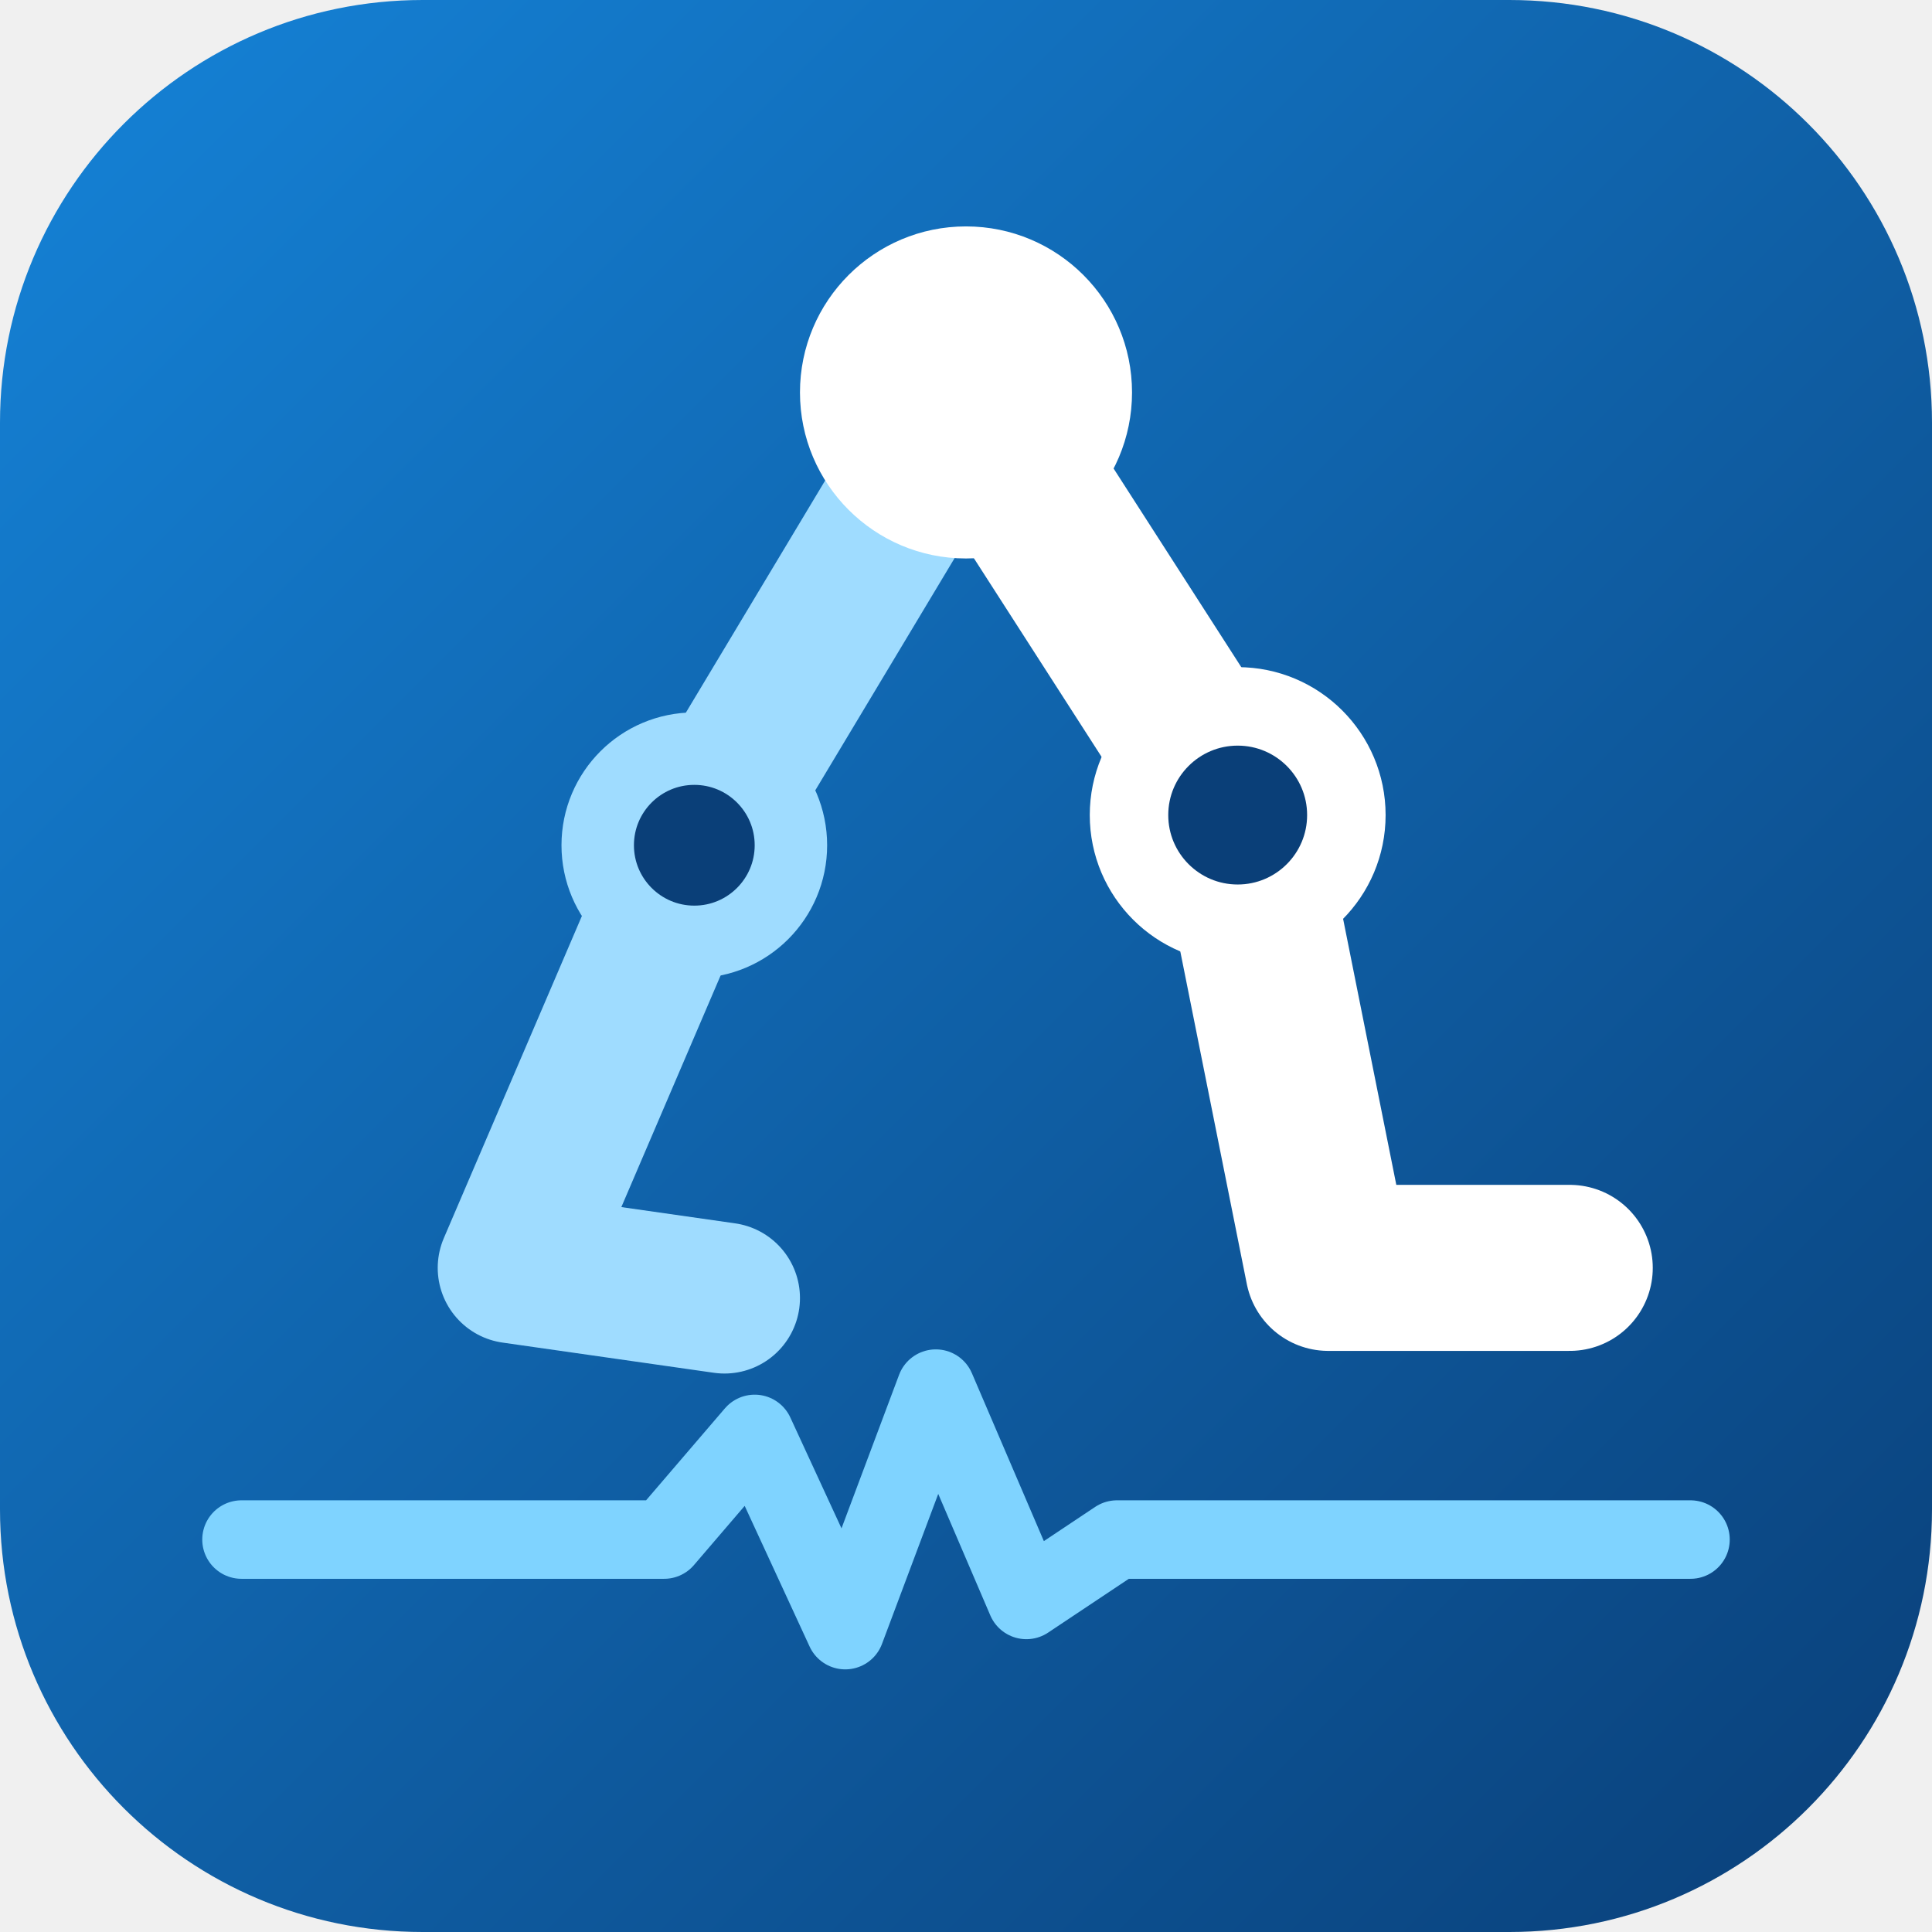
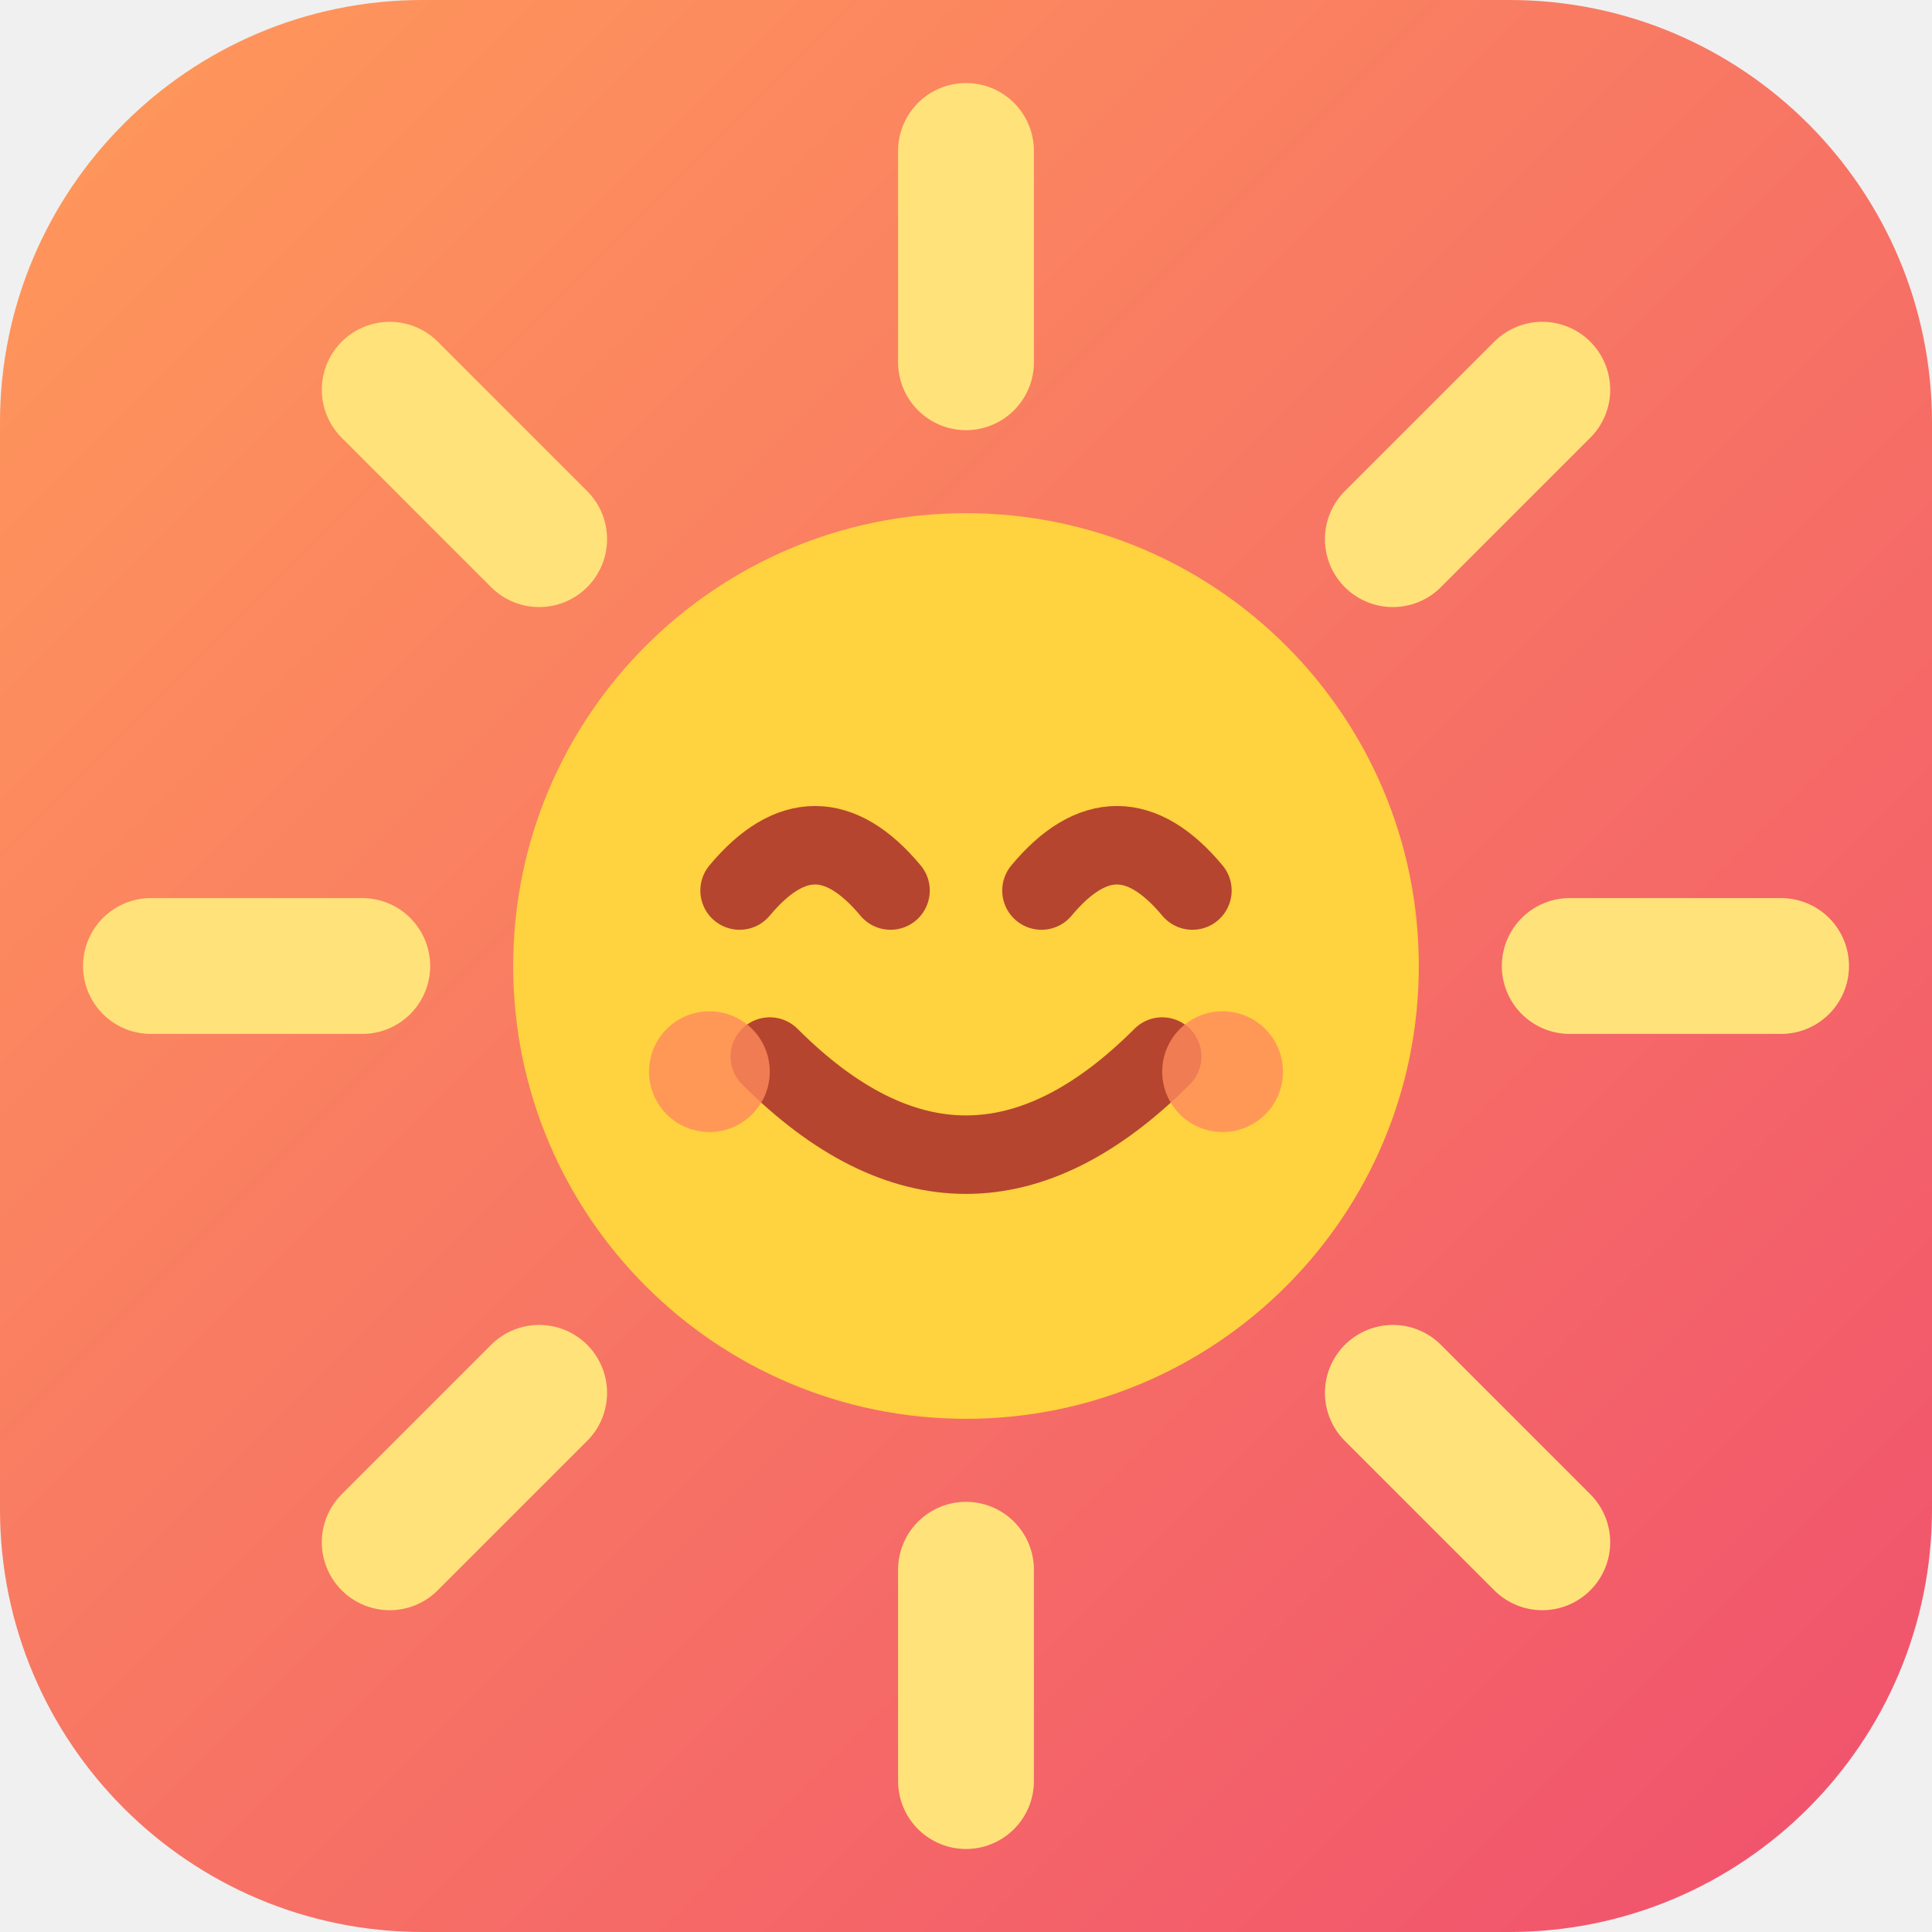
<svg xmlns="http://www.w3.org/2000/svg" viewBox="0 0 64 64">
  <defs>
    <linearGradient id="g" x1="0" y1="0" x2="1" y2="1">
-       <stop offset="0" stop-color="#1583d8" />
-       <stop offset="1" stop-color="#0a3f78" />
+       <stop offset="0" stop-color="#ff9a5a" />
+       <stop offset="1" stop-color="#f0506e" />
    </linearGradient>
  </defs>
  <rect width="64" height="64" rx="14" fill="url(#g)" />
-   <g fill="none" stroke-linecap="round" stroke-linejoin="round">
-     <polyline points="32,13 23,28 17,42 24,43" stroke="#9fdcff" stroke-width="5" />
-     <polyline points="32,13 41,27 44,42 52,42" stroke="#fff" stroke-width="5.5" />
-     <polyline points="8,51 22,51 25,47.5 28,54 31,46 34,53 37,51 56,51" stroke="#7fd3ff" stroke-width="2.6" />
+   <g stroke="#ffe27a" stroke-width="4.5" stroke-linecap="round">
+     <line x1="32.00" y1="12.00" x2="32.00" y2="5.00" />
+     <line x1="46.14" y1="17.86" x2="51.09" y2="12.91" />
+     <line x1="52.00" y1="32.00" x2="59.00" y2="32.00" />
+     <line x1="46.14" y1="46.14" x2="51.09" y2="51.09" />
+     <line x1="32.00" y1="52.00" x2="32.00" y2="59.00" />
+     <line x1="17.86" y1="46.14" x2="12.91" y2="51.09" />
+     <line x1="12.00" y1="32.00" x2="5.00" y2="32.00" />
+     <line x1="17.86" y1="17.86" x2="12.91" y2="12.91" />
  </g>
-   <circle cx="32" cy="13" r="5.5" fill="#fff" />
-   <circle cx="41" cy="27" r="3.6" fill="#0a3f78" stroke="#fff" stroke-width="2.6" />
-   <circle cx="23" cy="28" r="3.2" fill="#0a3f78" stroke="#9fdcff" stroke-width="2.4" />
+   <circle cx="32" cy="32" r="15" fill="#ffd23f" />
+   <g fill="none" stroke="#b5452f" stroke-width="2.6" stroke-linecap="round">
+     <path d="M24.5 29.5 q2.5 -3 5 0" />
+     <path d="M34.5 29.5 q2.5 -3 5 0" />
+     <path d="M25.5 35 q6.5 6.5 13 0" />
+   </g>
+   <circle cx="23.5" cy="35.5" r="2" fill="#ff8a5c" opacity=".8" />
+   <circle cx="40.5" cy="35.5" r="2" fill="#ff8a5c" opacity=".8" />
</svg>
